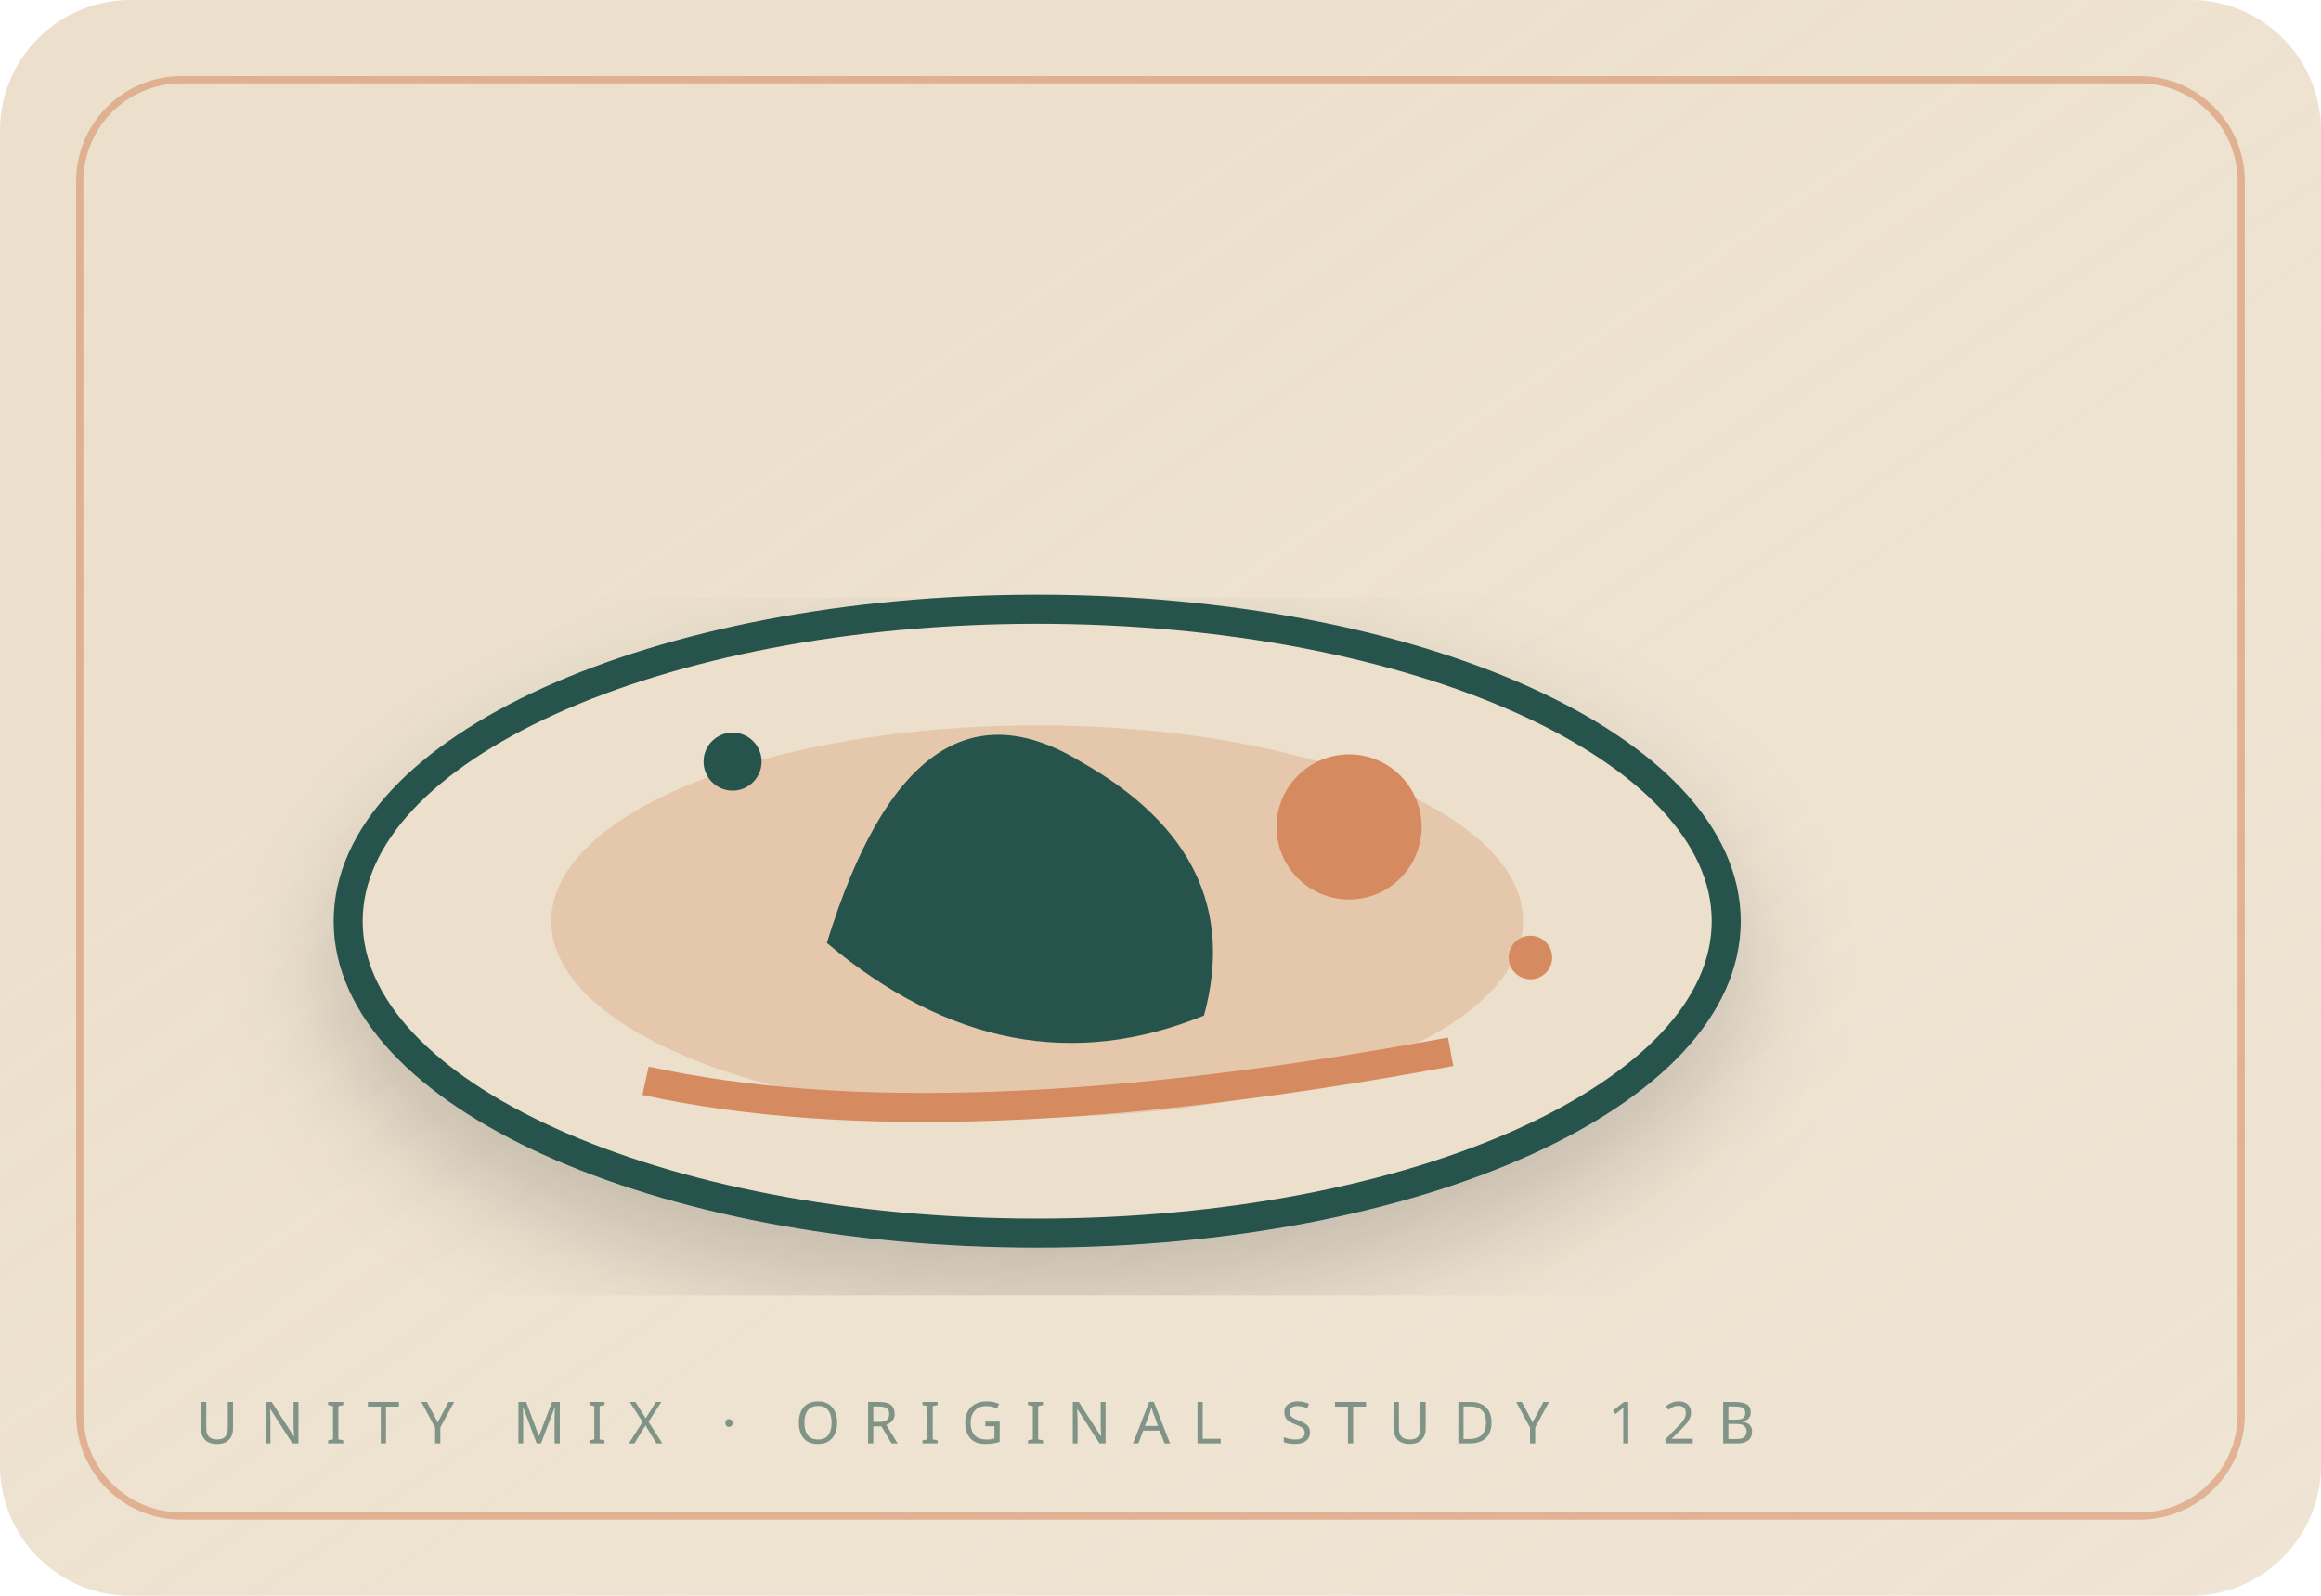
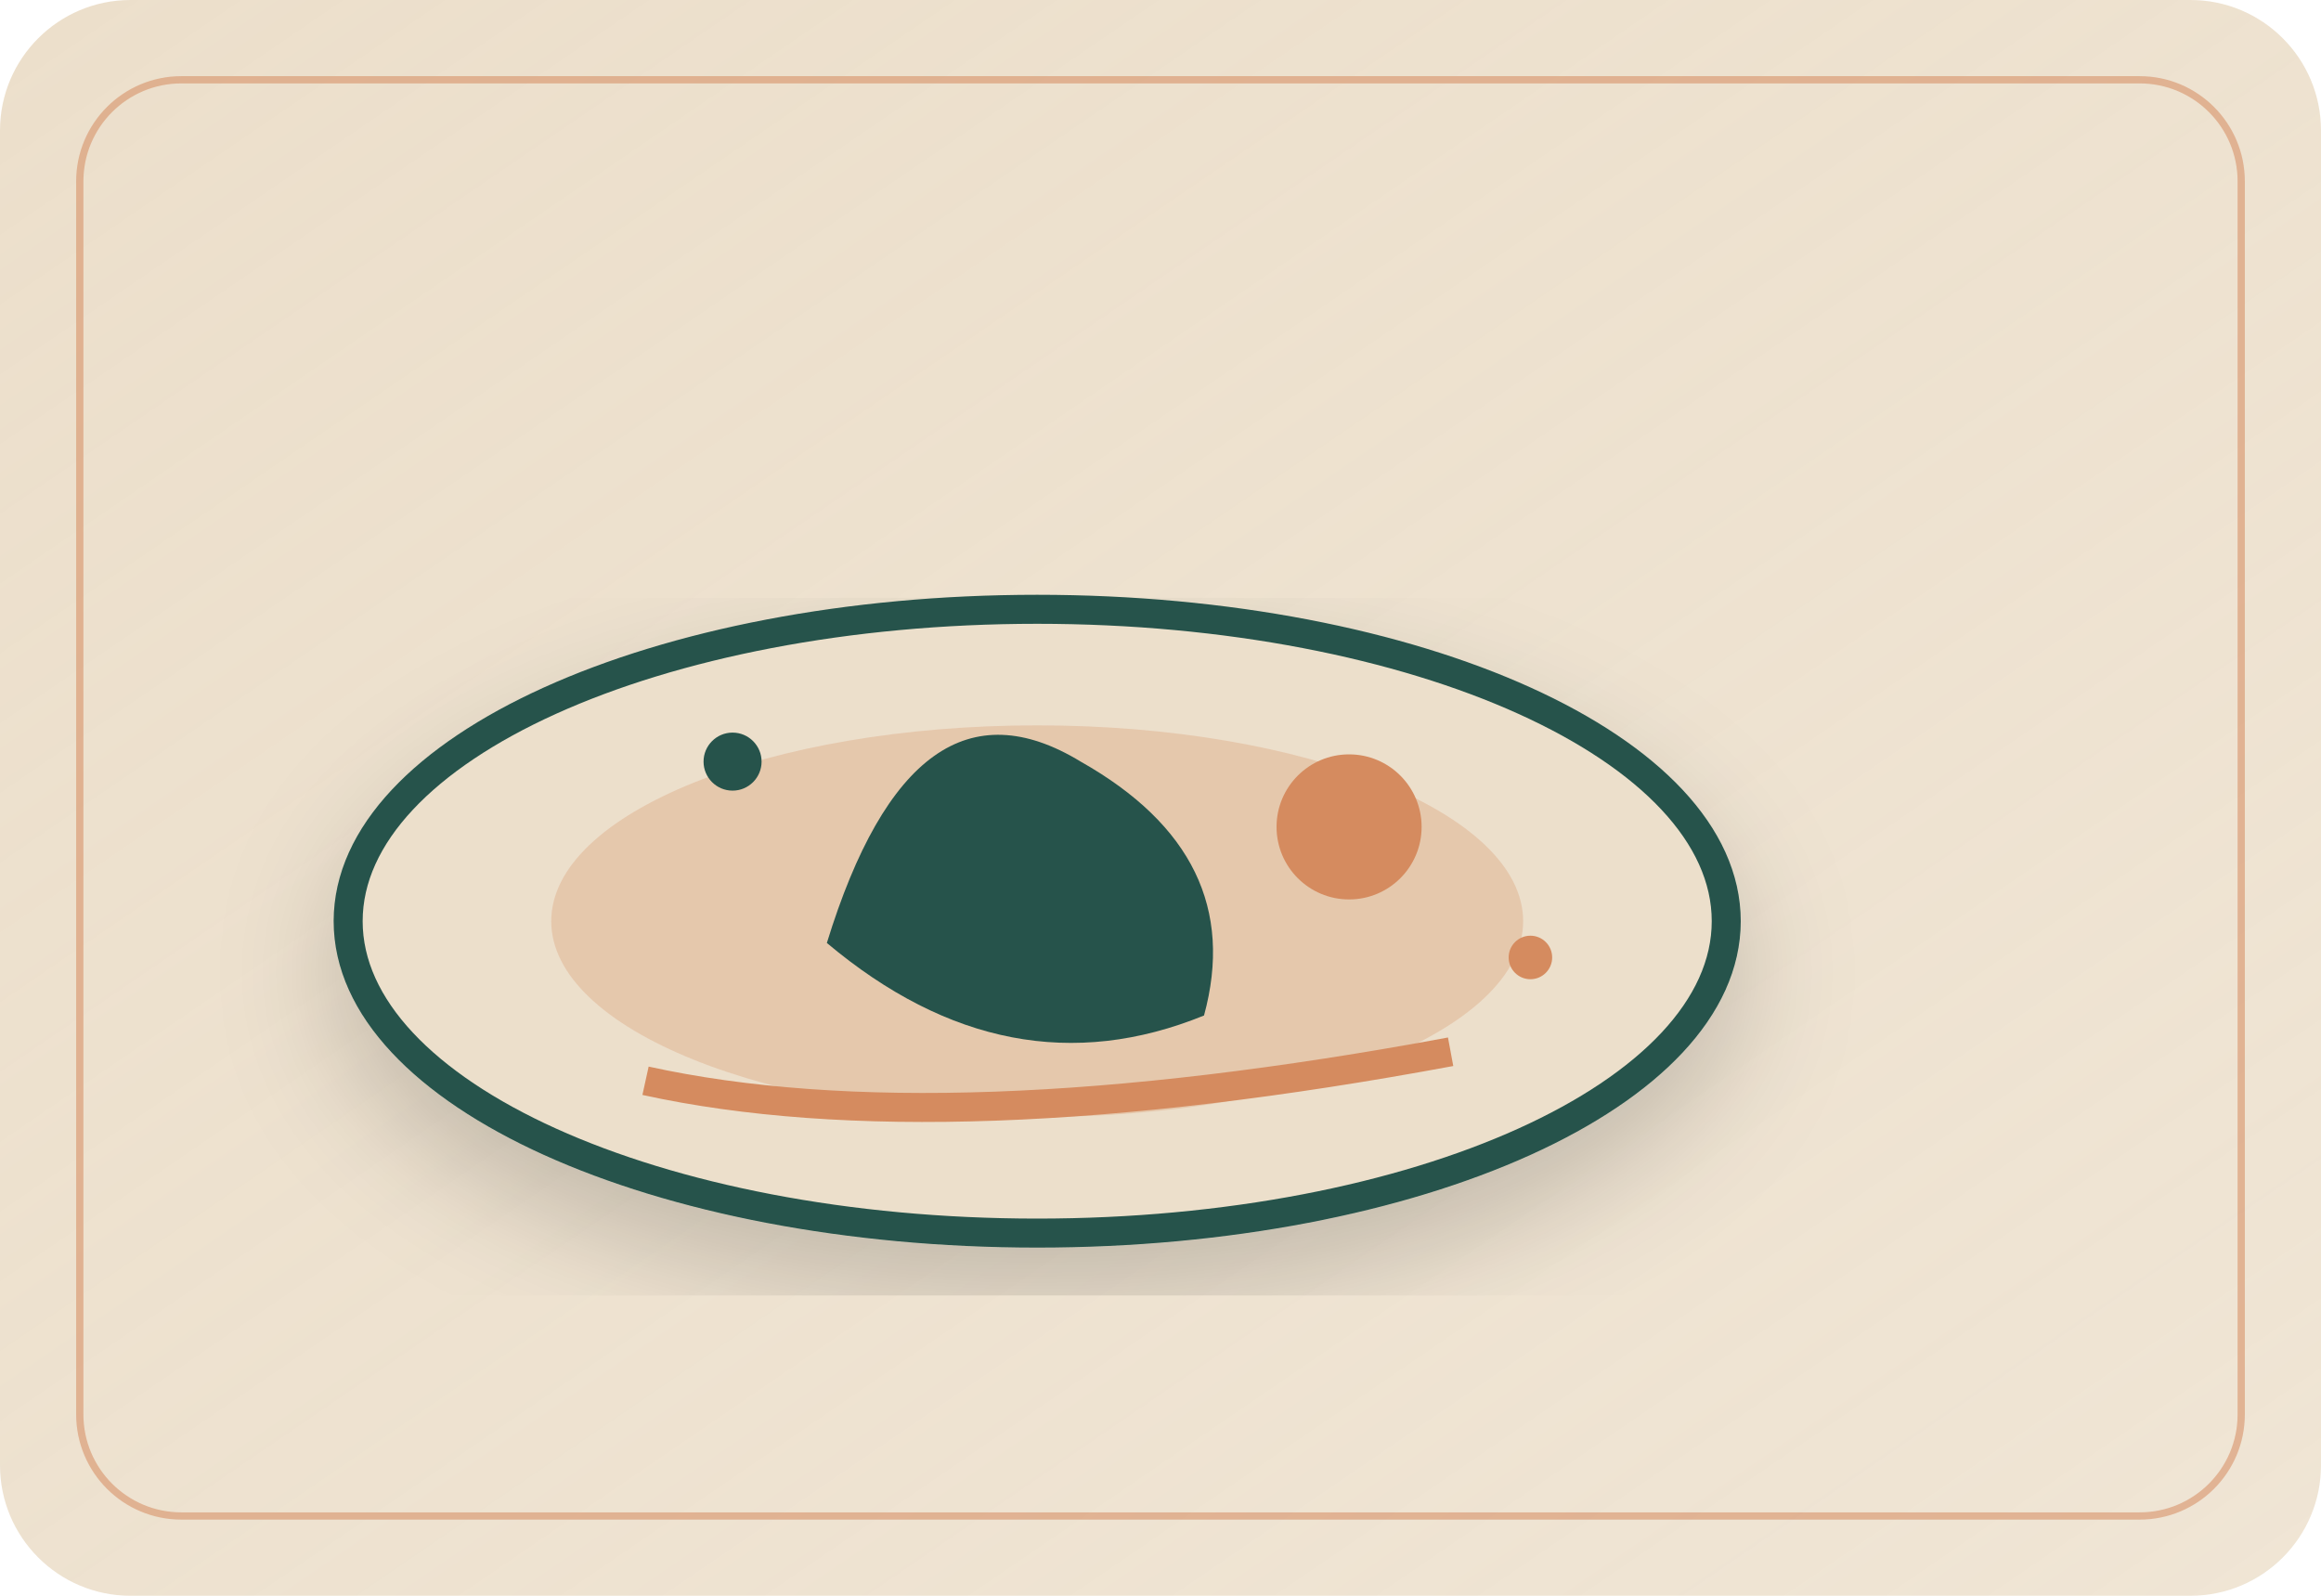
<svg xmlns="http://www.w3.org/2000/svg" width="320" height="220" viewBox="0 0 320 220">
  <defs>
    <linearGradient id="g" x2="1" y2="1">
      <stop stop-color="#ecdfcb" />
      <stop offset="1" stop-color="#ecdfcb" stop-opacity=".82" />
    </linearGradient>
    <filter id="s">
      <feDropShadow dx="0" dy="7" stdDeviation="8" flood-color="#15110d" flood-opacity=".18" />
    </filter>
  </defs>
  <rect width="320" height="220" rx="18" fill="url(#g)" />
  <rect x="11" y="11" width="298" height="198" rx="14" fill="none" stroke="#d58b5f" stroke-opacity=".55" />
  <g filter="url(#s)">
    <ellipse cx="143" cy="127" rx="95" ry="43" fill="#ecdfcb" stroke="#25534b" stroke-width="4" />
    <ellipse cx="143" cy="127" rx="67" ry="27" fill="#d58b5f" opacity=".28" />
    <path d="M114 130 Q126 91 149 105 Q172 118 166 140 Q139 151 114 130Z" fill="#25534b" />
    <circle cx="186" cy="114" r="10" fill="#d58b5f" />
    <path d="M89 149 Q130 158 200 145" stroke="#d58b5f" stroke-width="4" fill="none" />
    <circle cx="101" cy="105" r="4" fill="#25534b" />
    <circle cx="211" cy="132" r="3" fill="#d58b5f" />
  </g>
-   <text x="27" y="199" font-size="8" letter-spacing="3" font-family="sans-serif" fill="#25534b" opacity=".55">UNITY MIX · ORIGINAL STUDY 12B</text>
</svg>
